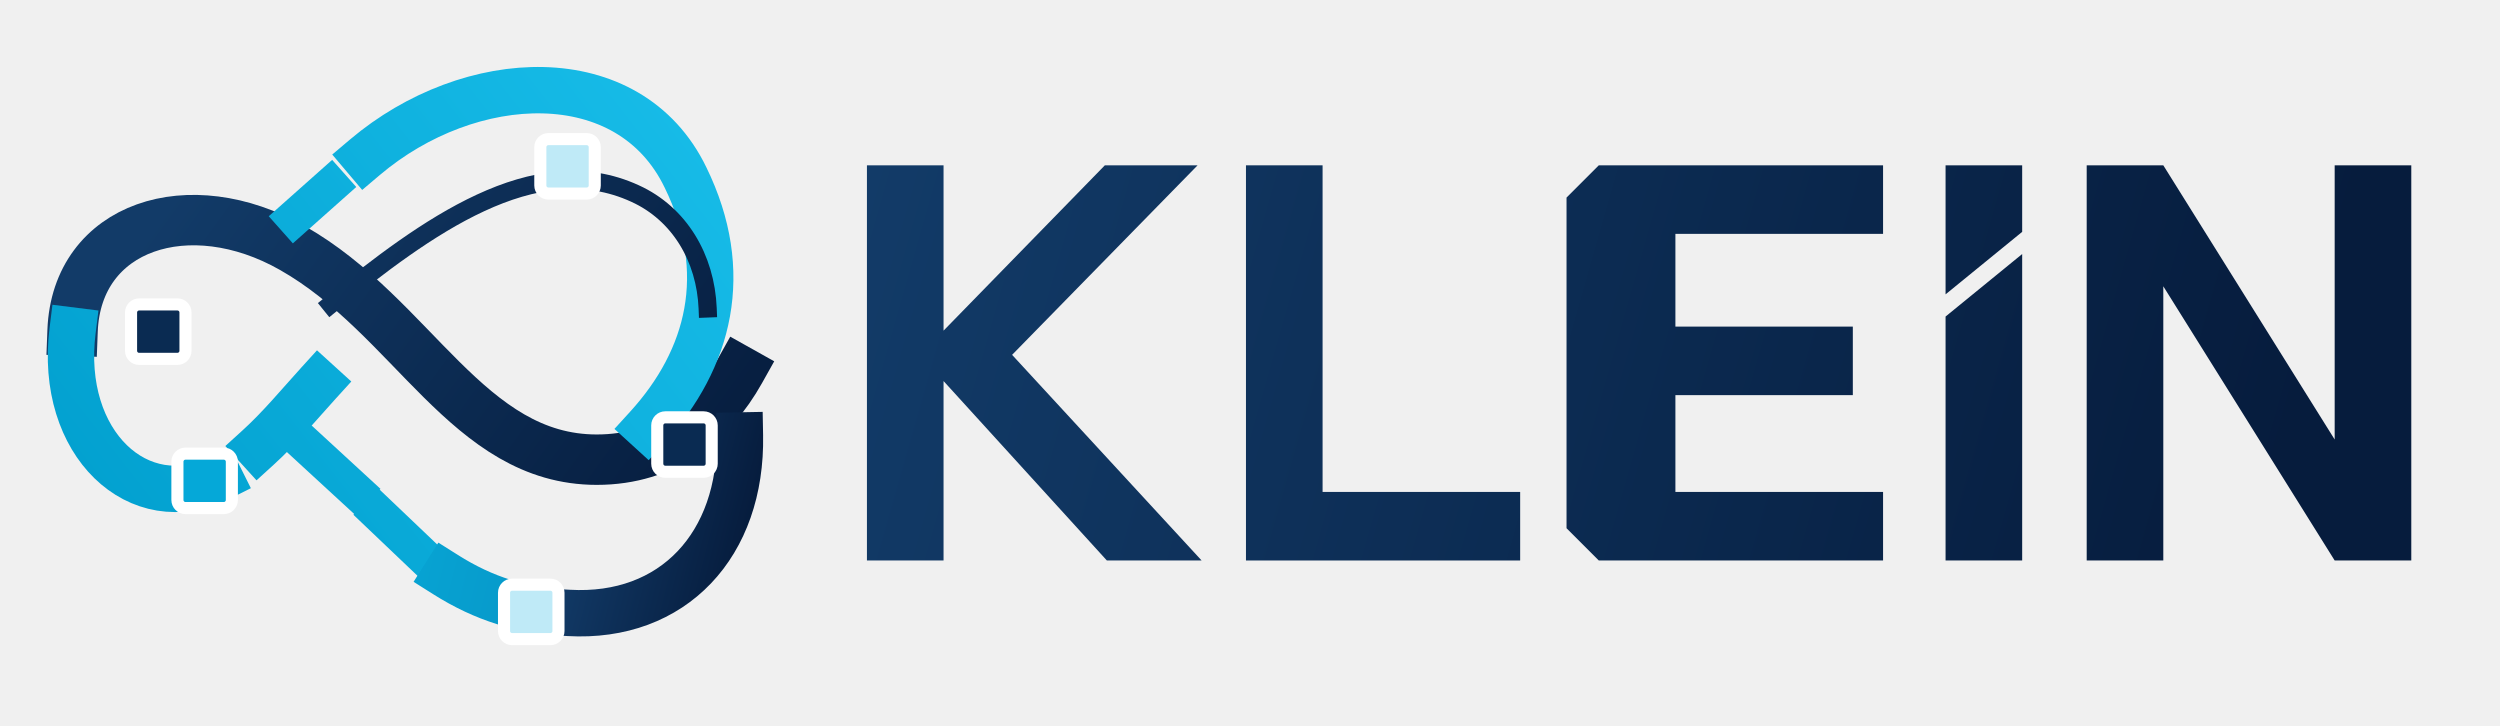
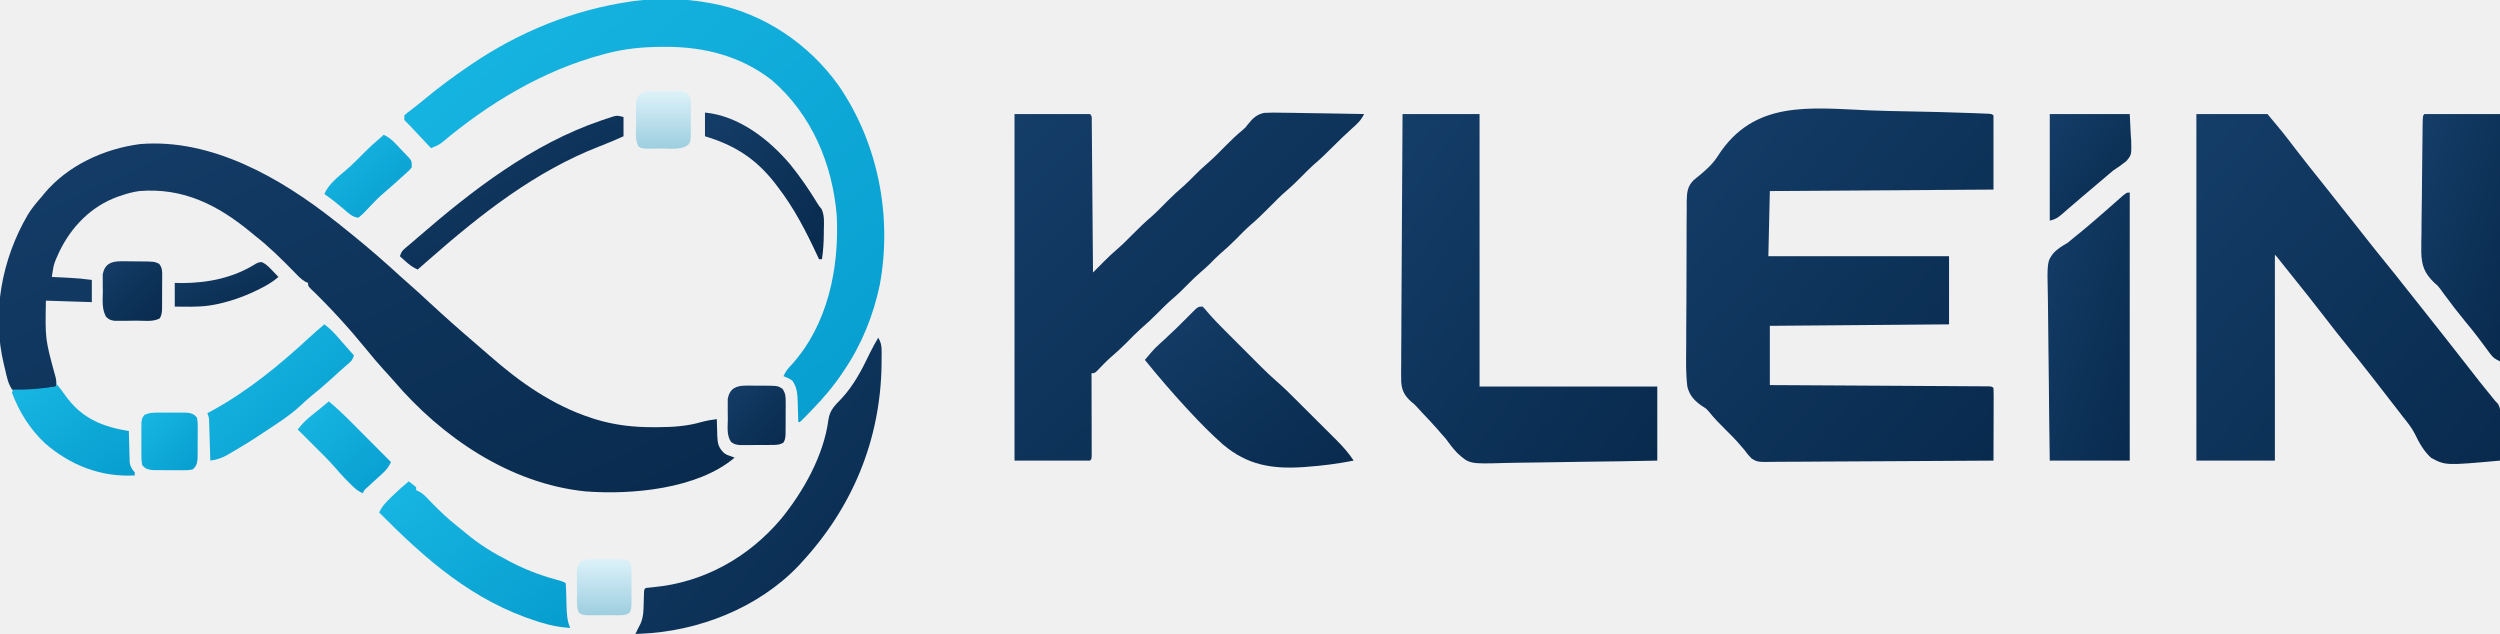
- <svg xmlns="http://www.w3.org/2000/svg" viewBox="0 0 1240 360" role="img" aria-labelledby="title desc">
+ <svg xmlns="http://www.w3.org/2000/svg" viewBox="0 0 1688 428" role="img" aria-labelledby="title desc">
  <defs>
-     <linearGradient id="cyan" x1="55" y1="275" x2="345" y2="48" gradientUnits="userSpaceOnUse">
-       <stop stop-color="#02A0CF" />
-       <stop offset="1" stop-color="#17BCE8" />
+     <linearGradient id="navy" x1="0%" y1="0%" x2="100%" y2="100%">
+       <stop stop-color="#143D68" />
+       <stop offset="1" stop-color="#082A4D" />
    </linearGradient>
-     <linearGradient id="navy" x1="80" y1="105" x2="335" y2="290" gradientUnits="userSpaceOnUse">
-       <stop stop-color="#123B68" />
-       <stop offset="1" stop-color="#061C3D" />
+     <linearGradient id="cyan" x1="0%" y1="0%" x2="100%" y2="100%">
+       <stop stop-color="#18B7E3" />
+       <stop offset="1" stop-color="#069DCE" />
    </linearGradient>
-     <linearGradient id="lower" x1="150" y1="235" x2="365" y2="290" gradientUnits="userSpaceOnUse">
-       <stop stop-color="#08AEDC" />
-       <stop offset="0.58" stop-color="#0798C9" />
-       <stop offset="0.6" stop-color="#123B68" />
-       <stop offset="1" stop-color="#061C3D" />
-     </linearGradient>
-     <linearGradient id="word" x1="430" y1="82" x2="1120" y2="278" gradientUnits="userSpaceOnUse">
-       <stop stop-color="#123B68" />
-       <stop offset="1" stop-color="#061C3D" />
+     <linearGradient id="node" x1="0%" y1="0%" x2="0%" y2="100%">
+       <stop stop-color="#DDF2F9" />
+       <stop offset="1" stop-color="#9DCEE0" />
    </linearGradient>
  </defs>
-   <g fill="none" stroke-linecap="square" stroke-linejoin="round">
-     <path d="M36 164 C38 112 94 94 145 123 C205 157 232 228 296 228 C330 228 353 209 367 184" stroke="url(#navy)" stroke-width="25" />
-     <path d="M36 164 C29 220 69 257 109 237" stroke="url(#cyan)" stroke-width="23" />
-     <path d="M128 222 C139 212 148 201 158 190" stroke="url(#cyan)" stroke-width="23" />
-     <path d="M146 108 L164 92" stroke="url(#cyan)" stroke-width="18" />
-     <path d="M181 78 C233 34 312 30 340 88 C363 135 352 178 321 212" stroke="url(#cyan)" stroke-width="23" />
-     <path d="M164 151 C211 113 265 73 315 96 C337 106 350 128 351 153" stroke="url(#navy)" stroke-width="9" />
-     <path d="M151 220 L176 243" stroke="url(#cyan)" stroke-width="18" />
-     <path d="M188 255 L209 275" stroke="url(#cyan)" stroke-width="18" />
-     <path d="M221 285 C240 297 259 303 282 304 C334 307 368 270 367 216" stroke="url(#lower)" stroke-width="23" />
-   </g>
-   <g stroke="#FFFFFF" stroke-width="6">
-     <rect x="65" y="151" width="27" height="27" rx="4" fill="#0A2B52" />
-     <rect x="88" y="225" width="27" height="27" rx="4" fill="#05A8D8" />
-     <rect x="268" y="69" width="27" height="27" rx="4" fill="#BFEAF7" />
-     <rect x="326" y="207" width="27" height="27" rx="4" fill="#0A2B52" />
-     <rect x="250" y="290" width="27" height="27" rx="4" fill="#BFEAF7" />
-   </g>
-   <g fill="url(#word)">
-     <path d="M430 82 H468 V164 L548 82 H594 L502 176 L596 278 H549 L468 189 V278 H430 Z" />
-     <path d="M618 82 H656 V244 H754 V278 H618 Z" />
-     <path d="M793 82 H934 V116 H831 V162 H919 V196 H831 V244 H934 V278 H793 L777 262 V98 Z" />
-     <path d="M965 82 H1003 V115 L965 146 Z M965 157 L1003 126 V278 H965 Z" />
-     <path d="M1035 82 H1073 L1158 218 V82 H1196 V278 H1158 L1073 142 V278 H1035 Z" />
-   </g>
+   <path d="M0 0 C9.11 0.38 18.23 0.55 27.35 0.71 C41.49 0.96 55.63 1.32 69.77 1.85 C70.83 1.89 70.83 1.89 71.92 1.93 C73.88 2 75.84 2.08 77.8 2.16 C79.44 2.22 79.44 2.22 81.12 2.29 C83.57 2.51 83.57 2.51 84.57 3.51 C84.57 20.01 84.57 36.51 84.57 53.51 C34.74 53.84 -15.09 54.17 -66.43 54.51 C-66.76 69.03 -67.09 83.55 -67.43 98.51 C-27.17 98.51 13.09 98.51 54.57 98.51 C54.57 113.69 54.57 128.87 54.57 144.51 C-5.32 145 -5.32 145 -66.43 145.51 C-66.43 158.71 -66.43 171.91 -66.43 185.51 C-59.62 185.54 -59.62 185.54 -52.67 185.58 C-37.72 185.66 -22.76 185.75 -7.81 185.84 C1.27 185.9 10.34 185.95 19.41 186 C27.32 186.05 35.22 186.09 43.12 186.14 C47.31 186.17 51.5 186.19 55.69 186.21 C59.63 186.23 63.56 186.26 67.5 186.29 C68.95 186.3 70.4 186.3 71.85 186.31 C73.82 186.32 75.79 186.33 77.76 186.35 C79.42 186.36 79.42 186.36 81.11 186.37 C83.57 186.51 83.57 186.51 84.57 187.51 C84.67 189.04 84.69 190.58 84.69 192.12 C84.69 193.1 84.69 194.08 84.69 195.09 C84.68 196.16 84.68 197.22 84.67 198.32 C84.67 199.95 84.67 199.95 84.67 201.61 C84.66 205.1 84.65 208.58 84.64 212.07 C84.63 214.42 84.63 216.78 84.62 219.14 C84.61 224.93 84.59 230.72 84.57 236.51 C63.7 236.67 42.83 236.79 21.96 236.87 C12.27 236.9 2.58 236.95 -7.11 237.03 C-15.56 237.1 -24.01 237.15 -32.45 237.16 C-36.93 237.17 -41.4 237.19 -45.87 237.25 C-50.08 237.29 -54.29 237.31 -58.5 237.3 C-60.05 237.3 -61.59 237.31 -63.13 237.34 C-74.76 237.53 -74.76 237.53 -78.83 235.02 C-80.61 233.28 -82 231.55 -83.43 229.51 C-84.48 228.27 -85.54 227.04 -86.61 225.82 C-87.19 225.15 -87.76 224.49 -88.34 223.81 C-90.94 220.94 -93.67 218.22 -96.43 215.51 C-100.28 211.7 -104.02 207.9 -107.39 203.66 C-109.41 201.35 -109.41 201.35 -112.34 199.58 C-117.26 196.14 -120.73 192.5 -122.13 186.52 C-123.18 177.95 -123.03 169.31 -122.91 160.69 C-122.86 156.88 -122.88 153.07 -122.89 149.25 C-122.89 142.86 -122.85 136.47 -122.77 130.08 C-122.69 122.71 -122.67 115.33 -122.7 107.96 C-122.72 100.84 -122.7 93.72 -122.65 86.6 C-122.63 83.58 -122.63 80.56 -122.64 77.54 C-122.65 73.98 -122.61 70.43 -122.55 66.87 C-122.53 64.96 -122.54 63.04 -122.56 61.13 C-122.41 55.23 -122.08 51.43 -117.86 47.11 C-116.41 45.87 -114.93 44.67 -113.43 43.51 C-108.62 39.52 -104.72 35.87 -101.37 30.58 C-77.28 -6.97 -39.49 -1.68 0 0 Z " fill="url(#navy)" transform="translate(1261.427,74.49455)" />
+   <path d="M0 0 C0.93 0.73 1.86 1.46 2.82 2.21 C5.23 4.12 7.62 6.06 10 8 C11.25 9.01 11.25 9.01 12.52 10.03 C23.52 18.93 34.17 28.25 44.6 37.81 C46.67 39.7 48.76 41.54 50.88 43.38 C55 46.96 58.99 50.67 63 54.38 C73.63 64.22 84.43 73.84 95.46 83.25 C98.44 85.8 101.41 88.35 104.35 90.95 C124.87 109 147.26 124.77 173.44 133.25 C174.15 133.48 174.87 133.72 175.6 133.96 C188.92 138.07 202.01 139.55 215.88 139.44 C216.61 139.44 217.35 139.43 218.11 139.43 C228.21 139.4 237.83 138.79 247.57 135.97 C251.09 134.98 254.38 134.44 258 134 C258.03 135.24 258.05 136.48 258.08 137.76 C258.13 139.4 258.19 141.05 258.25 142.69 C258.26 143.5 258.28 144.32 258.29 145.16 C258.5 150.32 259.04 153.32 263 157 C264.85 158.18 264.85 158.18 266.75 158.81 C268.36 159.4 268.36 159.4 270 160 C245.06 181.24 200.2 185.21 169.25 182.78 C118.26 177.56 72.41 146.29 39.8 108.08 C37.63 105.57 35.38 103.13 33.12 100.69 C29.05 96.22 25.2 91.63 21.39 86.93 C9.62 72.51 -2.9 58.71 -16.34 45.82 C-18 44 -18 44 -18 42 C-18.56 41.77 -19.11 41.55 -19.69 41.31 C-22.61 39.65 -24.68 37.39 -27 35 C-35.66 26.16 -44.21 17.59 -54 10 C-54.78 9.35 -55.56 8.7 -56.37 8.04 C-78.89 -10.61 -102.24 -22.42 -132 -20 C-136.19 -19.38 -140.02 -18.41 -144 -17 C-144.84 -16.72 -145.69 -16.44 -146.55 -16.16 C-164.39 -9.71 -177.88 4.11 -185.97 21.02 C-189.72 29.21 -189.72 29.21 -191 38 C-189.72 38.06 -188.44 38.12 -187.12 38.18 C-185.42 38.27 -183.71 38.35 -182 38.44 C-181.16 38.48 -180.32 38.52 -179.46 38.56 C-174.26 38.82 -169.16 39.29 -164 40 C-164 44.95 -164 49.9 -164 55 C-174.23 54.67 -184.46 54.34 -195 54 C-195.51 79.92 -195.51 79.92 -188.77 104.6 C-187.94 107.19 -187.86 109.29 -188 112 C-210.91 116.56 -210.91 116.56 -217 115 C-220.56 110.88 -221.4 105.3 -222.62 100.12 C-222.84 99.25 -223.06 98.38 -223.28 97.48 C-231.71 62.9 -224.97 26.24 -207.11 -4.2 C-204.46 -8.48 -201.34 -12.25 -198 -16 C-197.4 -16.74 -196.8 -17.49 -196.18 -18.25 C-180.38 -37.29 -155.66 -48.58 -131.42 -51.72 C-83.24 -55.68 -36.67 -28.93 0 0 Z " fill="url(#navy)" transform="translate(226,149)" />
+   <path d="M0 0 C15.84 0 31.68 0 48 0 C59.19 13.43 59.19 13.43 62.94 18.38 C63.77 19.47 64.61 20.56 65.44 21.66 C65.86 22.21 66.28 22.75 66.71 23.32 C73.19 31.77 79.85 40.08 86.51 48.38 C90.42 53.26 94.28 58.16 98.14 63.08 C101.37 67.21 104.64 71.31 107.93 75.4 C109.9 77.88 111.86 80.37 113.81 82.87 C118.32 88.63 122.88 94.33 127.5 100 C132.03 105.55 136.5 111.14 140.91 116.78 C144.24 121.04 147.61 125.28 151 129.5 C156.26 136.06 161.47 142.66 166.65 149.28 C167.98 150.98 169.31 152.67 170.64 154.36 C174.6 159.39 178.56 164.43 182.49 169.5 C188.32 177.02 194.15 184.51 200.23 191.84 C200.81 192.55 201.4 193.26 202 194 C202.79 194.8 202.79 194.8 203.59 195.62 C205.63 199.07 205.37 202.38 205.29 206.27 C205.29 207.06 205.28 207.85 205.28 208.67 C205.26 211.2 205.23 213.72 205.19 216.25 C205.17 217.97 205.16 219.68 205.15 221.4 C205.11 225.6 205.06 229.8 205 234 C168.3 237.31 168.3 237.31 158.6 232.21 C153.47 227.62 150.41 221.93 147.43 215.79 C145.25 211.55 142.36 208 139.38 204.31 C138.32 202.94 137.27 201.57 136.22 200.19 C130.52 192.76 124.76 185.38 119 178 C118.27 177.06 118.27 177.06 117.52 176.11 C112.24 169.32 106.88 162.6 101.44 155.94 C96.67 150.1 92.03 144.19 87.45 138.2 C79.59 127.91 71.48 117.82 63.38 107.72 C62.08 106.1 60.79 104.48 59.5 102.87 C58.78 101.96 58.06 101.06 57.31 100.12 C56.69 99.34 56.07 98.56 55.43 97.76 C54.12 96.08 54.12 96.08 53 95 C53 140.87 53 186.74 53 234 C35.51 234 18.02 234 0 234 C0 156.78 0 79.56 0 0 Z " fill="url(#navy)" transform="translate(1483,77)" />
+   <path d="M0 0 C16.83 0 33.66 0 51 0 C52.54 1.54 52.14 2.99 52.16 5.14 C52.17 6.04 52.18 6.93 52.19 7.85 C52.2 9.33 52.2 9.33 52.21 10.84 C52.22 11.88 52.23 12.91 52.24 13.98 C52.27 17.41 52.29 20.85 52.32 24.29 C52.34 26.66 52.36 29.04 52.38 31.41 C52.43 37.68 52.48 43.94 52.53 50.21 C52.58 56.59 52.64 62.98 52.69 69.37 C52.8 81.91 52.9 94.46 53 107 C53.82 106.17 54.64 105.35 55.49 104.49 C56.58 103.4 57.67 102.31 58.76 101.21 C59.3 100.67 59.84 100.12 60.39 99.56 C63.14 96.81 65.9 94.13 68.88 91.62 C72.8 88.29 76.38 84.66 80 81 C84.17 76.79 88.35 72.73 92.88 68.9 C96.48 65.68 99.82 62.2 103.22 58.76 C106.7 55.26 110.27 51.94 114.04 48.74 C116.46 46.59 118.72 44.3 121 42 C123.83 39.13 126.67 36.36 129.75 33.75 C134.38 29.8 138.58 25.44 142.86 21.13 C146.45 17.5 150.08 14 154.05 10.78 C156.08 9.03 156.08 9.03 157.75 6.75 C160.98 2.79 163.46 0.34 168.55 -0.79 C172.86 -1.04 177.09 -1.01 181.41 -0.88 C182.99 -0.86 184.57 -0.85 186.15 -0.84 C190.28 -0.81 194.4 -0.72 198.53 -0.62 C202.75 -0.53 206.98 -0.48 211.2 -0.44 C219.47 -0.34 227.73 -0.19 236 0 C234.16 4.05 231.48 6.53 228.19 9.44 C223.38 13.77 218.73 18.21 214.19 22.81 C210.28 26.76 206.33 30.54 202.09 34.13 C199.28 36.64 196.65 39.32 194 42 C190.82 45.22 187.65 48.39 184.19 51.31 C180.06 54.81 176.3 58.66 172.5 62.5 C168.13 66.91 163.77 71.2 159.02 75.2 C155.68 78.18 152.58 81.4 149.43 84.59 C146.01 88.03 142.49 91.28 138.79 94.43 C136.33 96.59 134.06 98.93 131.77 101.27 C129.99 103.01 128.15 104.63 126.25 106.25 C122.84 109.18 119.66 112.3 116.5 115.5 C113.45 118.59 110.38 121.62 107.06 124.44 C103.52 127.45 100.27 130.69 97 134 C93.17 137.88 89.28 141.56 85.12 145.09 C81.75 148.12 78.61 151.37 75.43 154.59 C72.06 157.98 68.6 161.18 64.95 164.27 C61.76 167.1 58.83 170.2 55.88 173.28 C54 175 54 175 52 175 C52 175.72 52 176.45 52.01 177.2 C52.03 184.01 52.04 190.82 52.05 197.63 C52.06 201.14 52.06 204.64 52.08 208.14 C52.09 212.17 52.09 216.19 52.1 220.21 C52.1 221.48 52.11 222.74 52.11 224.04 C52.11 225.2 52.11 226.37 52.11 227.56 C52.12 228.59 52.12 229.62 52.12 230.68 C52 233 52 233 51 234 C34.17 234 17.34 234 0 234 C0 156.78 0 79.56 0 0 Z " fill="url(#navy)" transform="translate(685,77)" />
+   <path d="M0 0 C17.16 0 34.32 0 52 0 C52 60.72 52 121.44 52 184 C91.6 184 131.2 184 172 184 C172 200.5 172 217 172 234 C155.57 234.34 139.14 234.62 122.71 234.78 C115.08 234.85 107.45 234.96 99.82 235.13 C93.16 235.28 86.51 235.38 79.85 235.41 C76.33 235.43 72.81 235.48 69.29 235.59 C45.08 236.32 45.08 236.32 36.82 228.73 C33.94 225.65 31.44 222.42 29 219 C27.83 217.65 26.65 216.31 25.44 215 C24.94 214.41 24.44 213.82 23.93 213.21 C20.5 209.28 16.9 205.51 13.32 201.72 C12.19 200.51 11.06 199.28 9.95 198.05 C8.06 195.98 8.06 195.98 5.93 194.29 C1.56 190.34 -0.43 187.03 -0.89 181.07 C-1.02 176.98 -0.98 172.9 -0.91 168.81 C-0.91 166.97 -0.91 165.12 -0.91 163.28 C-0.91 158.3 -0.87 153.31 -0.81 148.33 C-0.76 143.11 -0.76 137.89 -0.75 132.68 C-0.72 122.81 -0.66 112.94 -0.58 103.07 C-0.49 91.82 -0.44 80.58 -0.4 69.34 C-0.32 46.23 -0.17 23.11 0 0 Z " fill="url(#navy)" transform="translate(947,77)" />
+   <path d="M0 0 C0.99 0.18 0.99 0.18 2 0.36 C36.25 6.7 67.26 27.64 87.36 55.92 C113.92 94.65 123.58 144.09 115.03 190.3 C110.7 210.91 102.84 230.54 91 248 C90.63 248.56 90.26 249.12 89.87 249.69 C83.7 258.91 76.73 267.06 69 275 C68.17 275.85 67.35 276.71 66.5 277.59 C62.66 281.5 62.66 281.5 61 283 C60.67 283 60.34 283 60 283 C59.98 282.05 59.98 282.05 59.96 281.08 C59.88 278.17 59.78 275.28 59.69 272.38 C59.66 271.38 59.64 270.38 59.62 269.35 C59.42 263.91 59.18 259.62 56 255 C52.95 253.1 52.95 253.1 50 252 C51.4 248.83 53.09 246.72 55.5 244.25 C79.88 217.26 87.64 179.33 86 144 C83.24 108.96 69.05 75.21 42 52 C21.32 35.92 -3.51 29.55 -29.38 29.62 C-30.12 29.63 -30.87 29.63 -31.64 29.63 C-44.45 29.68 -56.57 30.74 -69 34 C-70.39 34.36 -70.39 34.36 -71.81 34.73 C-112.51 45.63 -148.86 67.58 -180.92 94.51 C-183.19 96.13 -185.41 97.01 -188 98 C-188.47 97.5 -188.95 96.99 -189.44 96.47 C-191.58 94.19 -193.73 91.91 -195.88 89.62 C-196.62 88.83 -197.37 88.04 -198.14 87.22 C-199.21 86.08 -199.21 86.08 -200.3 84.91 C-200.96 84.21 -201.62 83.51 -202.3 82.79 C-203.52 81.51 -204.75 80.25 -206 79 C-206 78.01 -206 77.02 -206 76 C-204.38 74.41 -204.38 74.41 -202 72.62 C-200.63 71.57 -200.63 71.57 -199.22 70.49 C-198.71 70.1 -198.19 69.71 -197.66 69.3 C-195.87 67.9 -194.12 66.46 -192.37 65.01 C-182.91 57.16 -173.17 49.9 -163 43 C-162.32 42.54 -161.65 42.08 -160.95 41.6 C-128.24 19.42 -92.19 4.7 -53 -1 C-52.29 -1.1 -51.58 -1.21 -50.85 -1.31 C-34.34 -3.44 -16.35 -3.06 0 0 Z " fill="url(#cyan)" transform="translate(479,2)" />
+   <path d="M0 0 C0 59.73 0 119.46 0 181 C-17.82 181 -35.64 181 -54 181 C-54.27 163.46 -54.49 145.92 -54.62 128.37 C-54.68 120.23 -54.77 112.08 -54.91 103.94 C-55.03 96.83 -55.1 89.73 -55.13 82.62 C-55.14 78.86 -55.18 75.11 -55.27 71.35 C-55.82 46.67 -55.82 46.67 -51.44 40.81 C-48.65 37.92 -45.49 35.97 -42 34 C-40.18 32.55 -38.39 31.08 -36.62 29.56 C-35.28 28.47 -35.28 28.47 -33.9 27.36 C-30.64 24.71 -27.44 21.99 -24.25 19.25 C-23.67 18.75 -23.09 18.26 -22.5 17.75 C-19.26 14.97 -16.05 12.17 -12.84 9.34 C-12.16 8.74 -11.48 8.14 -10.77 7.53 C-9.44 6.36 -8.12 5.19 -6.8 4.01 C-2.22 0 -2.22 0 0 0 Z " fill="url(#navy)" transform="translate(1438,130)" />
+   <path d="M0 0 C16.83 0 33.66 0 51 0 C51 55.11 51 110.22 51 167 C47.37 165.18 46.44 164.67 44.22 161.65 C43.72 160.97 43.21 160.29 42.69 159.59 C42.15 158.86 41.61 158.13 41.06 157.38 C39.9 155.82 38.74 154.27 37.57 152.71 C36.68 151.53 36.68 151.53 35.77 150.32 C33.08 146.79 30.26 143.36 27.44 139.94 C22.61 134.06 17.97 128.07 13.48 121.93 C13.04 121.33 12.6 120.73 12.14 120.11 C11.7 119.49 11.26 118.88 10.81 118.24 C9.01 115.89 9.01 115.89 6.54 113.81 C-0.02 107.46 -1.92 102.32 -2.15 93.2 C-2.19 88.91 -2.11 84.62 -2.01 80.33 C-2 78.04 -1.98 75.75 -1.98 73.46 C-1.94 67.47 -1.85 61.48 -1.74 55.49 C-1.65 49.36 -1.62 43.24 -1.58 37.12 C-1.5 28.2 -1.42 19.29 -1.27 10.38 C-1.26 9.44 -1.25 8.5 -1.24 7.53 C-1.12 1.12 -1.12 1.12 0 0 Z " fill="url(#navy)" transform="translate(1637,77)" />
+   <path d="M0 0 C1.8 3.09 2.26 5.34 2.27 8.9 C2.27 9.86 2.27 10.83 2.28 11.82 C2.27 12.85 2.26 13.88 2.25 14.94 C2.24 16.01 2.23 17.08 2.23 18.19 C1.53 69.11 -17.48 114.78 -52 152 C-52.54 152.59 -53.08 153.18 -53.63 153.79 C-80.93 182.6 -121.92 198.5 -161.02 199.92 C-162.49 199.96 -162.49 199.96 -164 200 C-163.73 199.48 -163.46 198.97 -163.19 198.44 C-162.6 197.23 -162.6 197.23 -162 196 C-161.48 194.97 -160.95 193.93 -160.41 192.87 C-158.51 188.38 -158.48 183.94 -158.38 179.12 C-158.32 177.42 -158.27 175.71 -158.21 174.01 C-158.19 173.26 -158.18 172.52 -158.16 171.75 C-158 170 -158 170 -157 169 C-155.28 168.8 -153.56 168.61 -151.83 168.46 C-117.72 165.26 -87.52 148.34 -65.45 122.16 C-50.4 103.59 -36.87 79.58 -33.67 55.53 C-32.79 48.95 -29.31 45.75 -24.79 41.07 C-16.56 32.3 -10.92 21.42 -5.79 10.66 C-4.04 6.99 -2.05 3.5 0 0 Z " fill="url(#navy)" transform="translate(593,228)" />
+   <path d="M0 0 C1.41 1.43 1.41 1.43 3.07 3.43 C7.13 8.21 11.49 12.64 15.93 17.07 C16.77 17.9 17.61 18.74 18.47 19.6 C20.23 21.37 21.99 23.12 23.75 24.88 C26.43 27.55 29.1 30.23 31.78 32.91 C33.49 34.63 35.21 36.35 36.93 38.07 C37.72 38.86 38.51 39.65 39.33 40.47 C42.78 43.9 46.25 47.27 49.94 50.44 C54.86 54.68 59.42 59.26 64.01 63.84 C65.41 65.24 65.41 65.24 66.83 66.66 C68.79 68.61 70.75 70.56 72.7 72.52 C75.19 75 77.69 77.49 80.18 79.97 C82.59 82.36 84.99 84.76 87.39 87.16 C88.28 88.04 89.17 88.92 90.08 89.83 C94.55 94.31 98.52 98.71 102 104 C91.3 106.12 80.62 107.47 69.75 108.25 C68.54 108.34 68.54 108.34 67.3 108.43 C46.53 109.74 30.12 106.9 13.9 93.25 C5.62 85.94 -2.08 78.11 -9.56 70 C-10.31 69.19 -11.06 68.37 -11.84 67.54 C-21.23 57.3 -30.26 46.79 -39 36 C-38.04 34.87 -37.08 33.74 -36.11 32.62 C-35.58 31.99 -35.04 31.36 -34.49 30.71 C-32.95 28.95 -31.36 27.32 -29.62 25.75 C-28.75 24.94 -28.75 24.94 -27.85 24.12 C-27.24 23.56 -26.63 23.01 -26 22.44 C-19.97 16.9 -14.12 11.21 -8.39 5.36 C-3.12 0 -3.12 0 0 0 Z " fill="url(#navy)" transform="translate(812,207)" />
+   <path d="M0 0 C1.71 1.28 3.37 2.62 5 4 C5 4.66 5 5.32 5 6 C5.59 6.26 6.18 6.53 6.79 6.8 C9.07 8.04 10.5 9.3 12.29 11.16 C12.89 11.78 13.5 12.41 14.12 13.05 C14.76 13.72 15.4 14.38 16.06 15.06 C21.2 20.29 26.37 25.24 32.15 29.77 C34.27 31.43 36.33 33.12 38.38 34.86 C47.6 42.63 57.27 48.54 68 54 C68.7 54.37 69.41 54.73 70.13 55.11 C80.83 60.64 91.71 64.33 103.32 67.46 C105 68 105 68 106 69 C106.13 70.71 106.2 72.42 106.25 74.14 C106.28 75.19 106.31 76.24 106.35 77.33 C106.41 79.55 106.46 81.77 106.52 83.99 C106.69 89.33 106.84 94.02 109 99 C102.18 98.53 95.96 97.41 89.44 95.38 C88.57 95.11 87.71 94.84 86.82 94.57 C43.42 80.86 11.41 52.76 -20 21 C-18.2 17.11 -15.88 14.64 -12.81 11.62 C-12.32 11.14 -11.83 10.66 -11.33 10.16 C-7.69 6.6 -3.93 3.24 0 0 Z " fill="url(#cyan)" transform="translate(276,325)" />
+   <path d="M0 0 C3.93 2.85 6.95 6.1 10.09 9.76 C12.17 12.2 14.3 14.6 16.44 17 C17.12 17.76 17.8 18.53 18.5 19.31 C18.99 19.87 19.49 20.43 20 21 C18.91 24.26 18.25 24.88 15.69 27 C12.1 30.04 8.63 33.18 5.19 36.38 C0.48 40.73 -4.38 44.82 -9.38 48.84 C-11.86 50.88 -14.17 53.03 -16.5 55.25 C-23.98 62.06 -32.58 67.44 -41 73 C-41.65 73.43 -42.3 73.87 -42.97 74.31 C-49.68 78.78 -56.52 82.98 -63.5 87 C-64.49 87.58 -64.49 87.58 -65.5 88.17 C-69.37 90.36 -72.62 91.38 -77 92 C-77.03 91.14 -77.05 90.27 -77.08 89.39 C-77.17 86.18 -77.27 82.98 -77.37 79.77 C-77.42 78.39 -77.46 77 -77.5 75.62 C-77.56 73.62 -77.62 71.63 -77.68 69.64 C-77.72 68.44 -77.76 67.24 -77.79 66 C-77.88 62.95 -77.88 62.95 -79 60 C-77.55 59.22 -77.55 59.22 -76.06 58.42 C-51.48 45 -30.14 27.38 -9.64 8.43 C-6.49 5.54 -3.27 2.75 0 0 Z " fill="url(#cyan)" transform="translate(219,219)" />
+   <path d="M0 0 C17.82 0 35.64 0 54 0 C54.23 4.6 54.45 9.2 54.69 13.94 C54.79 15.37 54.89 16.8 54.99 18.28 C55.21 27.53 55.21 27.53 51.73 31.76 C48.92 34.05 46.05 36.04 43 38 C41.83 38.94 40.67 39.9 39.54 40.9 C37.47 42.66 35.39 44.42 33.32 46.18 C32.77 46.65 32.22 47.11 31.66 47.59 C30.02 48.98 28.38 50.37 26.74 51.76 C26.21 52.21 25.67 52.66 25.12 53.13 C24.04 54.04 22.97 54.95 21.9 55.85 C19.06 58.25 16.23 60.66 13.43 63.1 C12.85 63.61 12.26 64.11 11.66 64.63 C10.54 65.6 9.42 66.58 8.31 67.56 C5.42 70.06 3.81 71.05 0 72 C0 48.24 0 24.48 0 0 Z " fill="url(#navy)" transform="translate(1384,77)" />
+   <path d="M0 0 C0 4.29 0 8.58 0 13 C-5.25 15.38 -10.51 17.62 -15.89 19.69 C-59.49 36.54 -96.17 65.44 -131 96 C-131.9 96.78 -132.79 97.56 -133.71 98.37 C-135.48 99.91 -137.24 101.45 -139 103 C-142.24 101.56 -144.62 99.74 -147.25 97.38 C-148.31 96.43 -148.31 96.43 -149.39 95.46 C-149.92 94.98 -150.45 94.5 -151 94 C-149.93 90.78 -149.32 90.17 -146.81 88.06 C-145.72 87.14 -145.72 87.14 -144.61 86.2 C-143.75 85.47 -142.89 84.75 -142 84 C-140.97 83.11 -139.94 82.22 -138.92 81.33 C-102.06 49.39 -61.62 18.14 -14.94 2.31 C-13.91 1.96 -12.88 1.61 -11.82 1.25 C-10.37 0.78 -10.37 0.78 -8.9 0.3 C-8.05 0.02 -7.2 -0.25 -6.32 -0.54 C-4 -1 -4 -1 0 0 Z " fill="url(#navy)" transform="translate(421,79)" />
+   <path d="M0 0 C2.1 2.57 4.11 5.15 6.01 7.87 C16.15 22.27 29.16 28.46 46.11 31.52 C47.06 31.68 48.02 31.84 49 32 C49.01 32.71 49.03 33.41 49.04 34.14 C49.12 37.34 49.22 40.55 49.31 43.75 C49.34 44.86 49.36 45.97 49.38 47.12 C49.42 48.19 49.45 49.26 49.49 50.36 C49.51 51.34 49.54 52.33 49.57 53.34 C50.06 56.36 51.08 57.68 53 60 C53 60.66 53 61.32 53 62 C30.27 63.3 9.56 55.23 -7.62 40.31 C-17.98 30.5 -24.93 19.26 -30 6 C-29.67 5.34 -29.34 4.68 -29 4 C-28.33 4.02 -27.66 4.05 -26.97 4.07 C-17.85 4.24 -9.02 3.2 0 2 C0 1.34 0 0.68 0 0 Z " fill="url(#cyan)" transform="translate(38,259)" />
+   <path d="M0 0 C22.79 2.18 43.18 18.02 57.55 35.02 C64.33 43.32 70.3 52.13 75.9 61.26 C77.05 63.14 77.05 63.14 78.8 65.29 C80.8 69.8 80.35 74.44 80.25 79.31 C80.24 80.32 80.24 81.33 80.23 82.37 C80.18 87.99 79.82 93.44 79 99 C78.34 99 77.68 99 77 99 C76.71 98.38 76.43 97.76 76.13 97.13 C68.36 80.41 60.31 64.64 49 50 C48.3 49.09 47.61 48.17 46.89 47.23 C33.95 30.8 19.65 21.93 0 16 C0 10.72 0 5.44 0 0 Z " fill="url(#navy)" transform="translate(476,76)" />
+   <path d="M0 0 C5.39 4.5 10.39 9.26 15.34 14.24 C16.11 15.01 16.87 15.78 17.66 16.57 C20.09 19 22.51 21.44 24.94 23.88 C26.59 25.53 28.25 27.19 29.9 28.85 C33.94 32.9 37.97 36.95 42 41 C40.48 44.2 38.97 46.21 36.34 48.6 C35.63 49.26 34.92 49.91 34.19 50.59 C33.44 51.26 32.7 51.93 31.94 52.62 C30.47 53.97 28.99 55.32 27.53 56.66 C26.87 57.26 26.22 57.85 25.55 58.46 C23.9 59.94 23.9 59.94 23 62 C19.09 60.41 16.63 57.86 13.69 54.88 C12.78 53.96 11.88 53.05 10.95 52.12 C8.84 49.93 6.84 47.66 4.86 45.35 C0.04 39.8 -5.22 34.67 -10.44 29.5 C-11.47 28.48 -12.49 27.45 -13.52 26.43 C-16.01 23.95 -18.5 21.47 -21 19 C-18.13 15.32 -15.28 12.41 -11.62 9.5 C-10.18 8.34 -10.18 8.34 -8.71 7.16 C-7.81 6.45 -6.92 5.73 -6 5 C-3.99 3.34 -2 1.67 0 0 Z " fill="url(#cyan)" transform="translate(222,271)" />
+   <path d="M0 0 C4.98 2.19 8.08 5.96 11.75 9.88 C12.45 10.6 13.14 11.32 13.86 12.06 C14.52 12.76 15.18 13.46 15.86 14.18 C16.46 14.82 17.07 15.45 17.69 16.11 C19 18 19 18 19 22 C17.75 23.63 17.75 23.63 16 25.21 C15.36 25.79 14.73 26.37 14.07 26.97 C13.39 27.58 12.71 28.19 12 28.81 C11.31 29.44 10.61 30.07 9.9 30.72 C6.02 34.24 2.09 37.68 -1.9 41.07 C-3.75 42.77 -5.49 44.52 -7.23 46.34 C-8.1 47.24 -8.1 47.24 -8.98 48.16 C-10.15 49.37 -11.3 50.59 -12.43 51.82 C-14.05 53.5 -14.05 53.5 -17 56 C-21.19 55.56 -23.76 52.93 -26.81 50.25 C-31.07 46.6 -35.36 43.16 -40 40 C-37.11 33.25 -30.67 28.37 -25.19 23.69 C-21.05 20.15 -17.27 16.3 -13.45 12.43 C-9.46 8.41 -5.32 4.65 -1 1 C-0.67 0.67 -0.34 0.34 0 0 Z " fill="url(#cyan)" transform="translate(259,91)" />
+   <path d="M0 0 C1.32 0 2.64 0.01 4 0.01 C4.68 0.02 5.36 0.04 6.06 0.05 C8.15 0.09 10.23 0.09 12.32 0.09 C22.17 0.18 22.17 0.18 25.48 1.66 C27.88 4.55 27.64 7.42 27.59 11 C27.59 11.72 27.59 12.44 27.59 13.19 C27.59 14.71 27.58 16.23 27.56 17.75 C27.53 20.09 27.54 22.41 27.55 24.75 C27.54 26.23 27.53 27.71 27.52 29.19 C27.53 29.88 27.53 30.58 27.53 31.3 C27.48 34.01 27.35 36.13 26.01 38.53 C21.5 41.03 15.48 40.11 10.41 40.09 C8.16 40.09 5.92 40.14 3.67 40.18 C2.24 40.18 0.81 40.19 -0.62 40.19 C-1.93 40.19 -3.23 40.2 -4.57 40.21 C-7.91 39.59 -7.91 39.59 -10.33 37.47 C-13.3 32.06 -12.52 26.13 -12.47 20.09 C-12.51 18.12 -12.51 18.12 -12.54 16.1 C-12.54 14.83 -12.54 13.56 -12.54 12.25 C-12.54 11.09 -12.54 9.94 -12.54 8.74 C-11.12 1.67 -6.7 -0.04 0 0 Z " fill="url(#navy)" transform="translate(81.91016,176.4062)" />
+   <path d="M0 0 C1.27 -0 2.55 -0 3.86 -0.01 C4.52 0.01 5.18 0.02 5.86 0.03 C7.87 0.07 9.88 0.05 11.89 0.03 C21.52 0.11 21.52 0.11 24.69 2.21 C26.92 5.55 26.81 7.92 26.8 11.91 C26.81 12.61 26.81 13.31 26.81 14.03 C26.81 15.5 26.8 16.97 26.78 18.44 C26.75 20.69 26.75 22.94 26.77 25.19 C26.76 26.62 26.75 28.05 26.74 29.48 C26.73 30.78 26.72 32.08 26.71 33.41 C26.31 36.63 26.31 36.63 25.21 38.55 C22.28 40.21 19.72 40.04 16.38 40.06 C15.7 40.07 15.03 40.07 14.33 40.08 C12.91 40.08 11.48 40.08 10.06 40.07 C7.88 40.07 5.71 40.1 3.53 40.13 C2.15 40.13 0.76 40.13 -0.62 40.12 C-2.51 40.13 -2.51 40.13 -4.44 40.13 C-7.69 39.63 -7.69 39.63 -10.1 38.02 C-13.13 33.47 -12.32 28.08 -12.27 22.78 C-12.25 20.7 -12.29 18.62 -12.33 16.54 C-12.32 15.22 -12.32 13.9 -12.32 12.54 C-12.32 10.73 -12.32 10.73 -12.32 8.89 C-10.97 1.88 -6.68 -0 0 0 Z " fill="url(#navy)" transform="translate(503.6914,260.3711)" />
+   <path d="M0 0 C1.92 -0.01 1.92 -0.01 3.87 -0.01 C4.53 -0.01 5.2 0 5.88 0.01 C7.9 0.02 9.92 0.01 11.94 -0.01 C13.86 -0.01 13.86 -0.01 15.81 0 C16.98 0 18.15 0.01 19.35 0.01 C22.77 0.44 24.18 0.77 26.41 3.4 C26.91 6.52 26.91 6.52 26.9 10.33 C26.9 11.01 26.91 11.68 26.91 12.38 C26.91 13.8 26.89 15.23 26.87 16.65 C26.84 18.83 26.85 21 26.87 23.17 C26.86 24.56 26.85 25.95 26.84 27.33 C26.83 28.59 26.82 29.85 26.81 31.15 C26.37 34.65 26.11 36.12 23.41 38.4 C20.38 38.9 20.38 38.9 16.69 38.89 C16.04 38.9 15.39 38.9 14.72 38.9 C13.34 38.9 11.96 38.89 10.58 38.86 C8.48 38.84 6.38 38.84 4.28 38.86 C2.93 38.85 1.59 38.84 0.25 38.83 C-1.57 38.82 -1.57 38.82 -3.43 38.8 C-6.91 38.36 -8.35 38.09 -10.59 35.4 C-11.11 32.17 -11.11 32.17 -11.12 28.21 C-11.13 27.51 -11.13 26.81 -11.14 26.09 C-11.14 24.62 -11.13 23.14 -11.12 21.67 C-11.09 19.41 -11.12 17.15 -11.14 14.89 C-11.14 13.46 -11.13 12.02 -11.12 10.59 C-11.12 8.63 -11.12 8.63 -11.11 6.63 C-10.59 3.4 -10.59 3.4 -8.97 1.47 C-5.86 0.07 -3.42 0.01 0 0 Z " fill="url(#cyan)" transform="translate(106.5938,278.6016)" />
+   <path d="M0 0 C1.18 -0 2.37 -0 3.59 -0 C4.82 0.02 6.04 0.04 7.31 0.06 C8.54 0.05 9.77 0.04 11.04 0.04 C19.89 0.1 19.89 0.1 23.1 1.59 C25.57 4.45 25.25 6.73 25.24 10.46 C25.24 11.14 25.25 11.82 25.25 12.52 C25.24 13.94 25.23 15.37 25.21 16.8 C25.18 18.99 25.19 21.17 25.21 23.36 C25.2 24.75 25.19 26.14 25.18 27.53 C25.17 28.79 25.16 30.06 25.15 31.36 C24.75 34.5 24.75 34.5 23.34 36.37 C18.3 39.93 11.75 38.72 5.81 38.75 C4.51 38.77 3.21 38.79 1.87 38.81 C0.62 38.81 -0.62 38.82 -1.91 38.82 C-3.05 38.83 -4.2 38.84 -5.37 38.85 C-8.25 38.5 -8.25 38.5 -10.12 37.41 C-12.69 33.07 -11.77 27.18 -11.75 22.24 C-11.75 20.07 -11.8 17.9 -11.84 15.72 C-11.85 14.33 -11.85 12.95 -11.85 11.56 C-11.85 10.3 -11.86 9.05 -11.87 7.75 C-11.25 4.5 -11.25 4.5 -9.11 2.09 C-5.79 0.24 -3.78 -0.01 0 0 Z " fill="url(#node)" transform="translate(441.2539,61.50391)" />
+   <path d="M0 0 C1.28 -0 2.56 -0 3.88 -0 C4.88 0.01 4.88 0.01 5.9 0.03 C7.93 0.06 9.96 0.05 11.99 0.04 C21.69 0.1 21.69 0.1 24.25 1.59 C25.97 4.52 25.76 7.08 25.77 10.46 C25.77 11.14 25.78 11.82 25.78 12.52 C25.78 13.94 25.77 15.37 25.76 16.8 C25.75 18.99 25.76 21.17 25.78 23.36 C25.78 24.75 25.78 26.14 25.77 27.53 C25.77 28.79 25.76 30.06 25.76 31.36 C25.37 34.5 25.37 34.5 24.27 36.41 C21.39 38.06 18.92 37.89 15.62 37.89 C14.97 37.9 14.31 37.9 13.64 37.9 C12.26 37.91 10.87 37.9 9.49 37.89 C7.38 37.87 5.27 37.89 3.15 37.91 C1.81 37.9 0.46 37.9 -0.88 37.89 C-2.1 37.89 -3.32 37.89 -4.58 37.88 C-7.63 37.5 -7.63 37.5 -9.52 36.39 C-11.2 33.53 -11.04 31.08 -11.06 27.78 C-11.07 27.13 -11.07 26.48 -11.08 25.81 C-11.08 24.43 -11.08 23.05 -11.07 21.67 C-11.07 19.57 -11.1 17.47 -11.13 15.37 C-11.13 14.02 -11.13 12.68 -11.12 11.34 C-11.13 9.52 -11.13 9.52 -11.13 7.66 C-10.63 4.5 -10.63 4.5 -9.01 2.1 C-5.86 -0.02 -3.79 -0.01 0 0 Z " fill="url(#node)" transform="translate(400.6289,377.5039)" />
+   <path d="M0 0 C2.83 1.33 4.6 3.25 6.76 5.51 C7.56 6.33 8.36 7.16 9.18 8.01 C9.78 8.65 10.39 9.29 11.01 9.95 C7.18 13.24 3.14 15.65 -1.37 17.88 C-2.06 18.23 -2.76 18.58 -3.48 18.93 C-13.12 23.6 -23.41 27.18 -33.99 28.95 C-34.97 29.11 -34.97 29.11 -35.97 29.28 C-43.59 30.34 -51.32 30.01 -58.99 29.95 C-58.99 24.67 -58.99 19.39 -58.99 13.95 C-56.52 14.01 -56.52 14.01 -53.99 14.07 C-36.33 13.99 -19.24 10.5 -4.16 0.95 C-1.99 -0.05 -1.99 -0.05 0 0 Z " fill="url(#navy)" transform="translate(176.9922,177.0547)" />
</svg>
